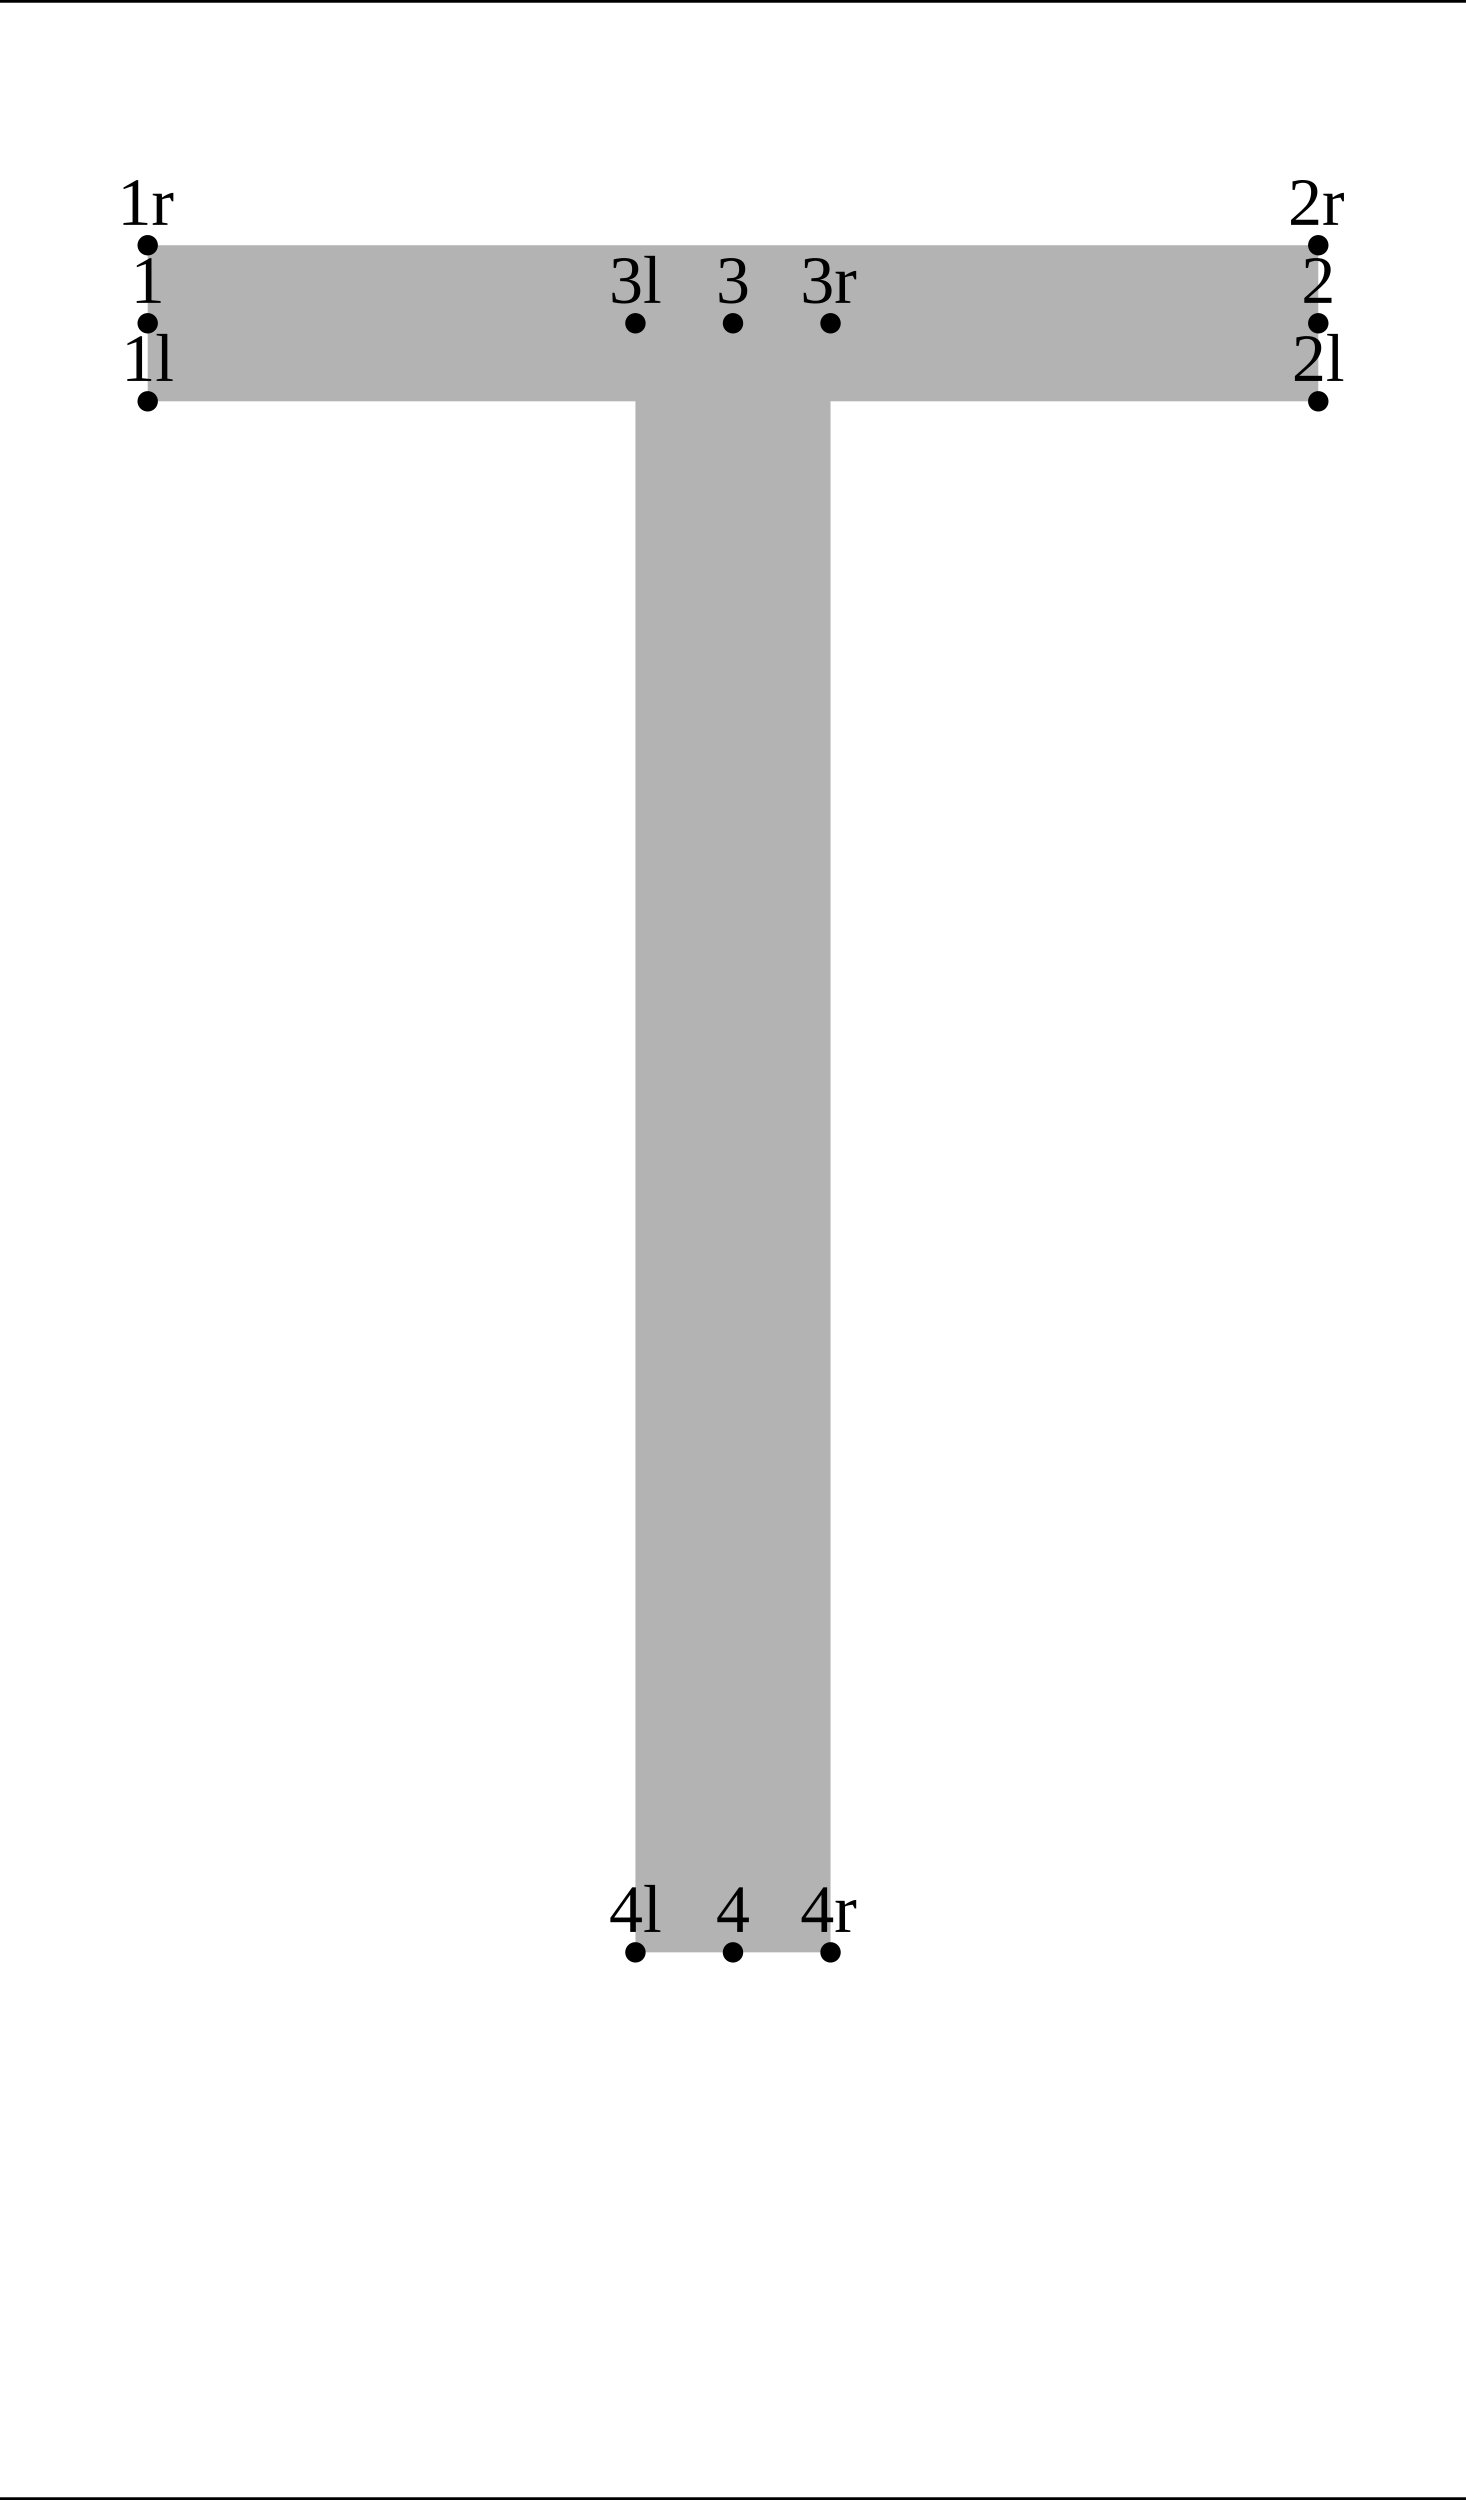
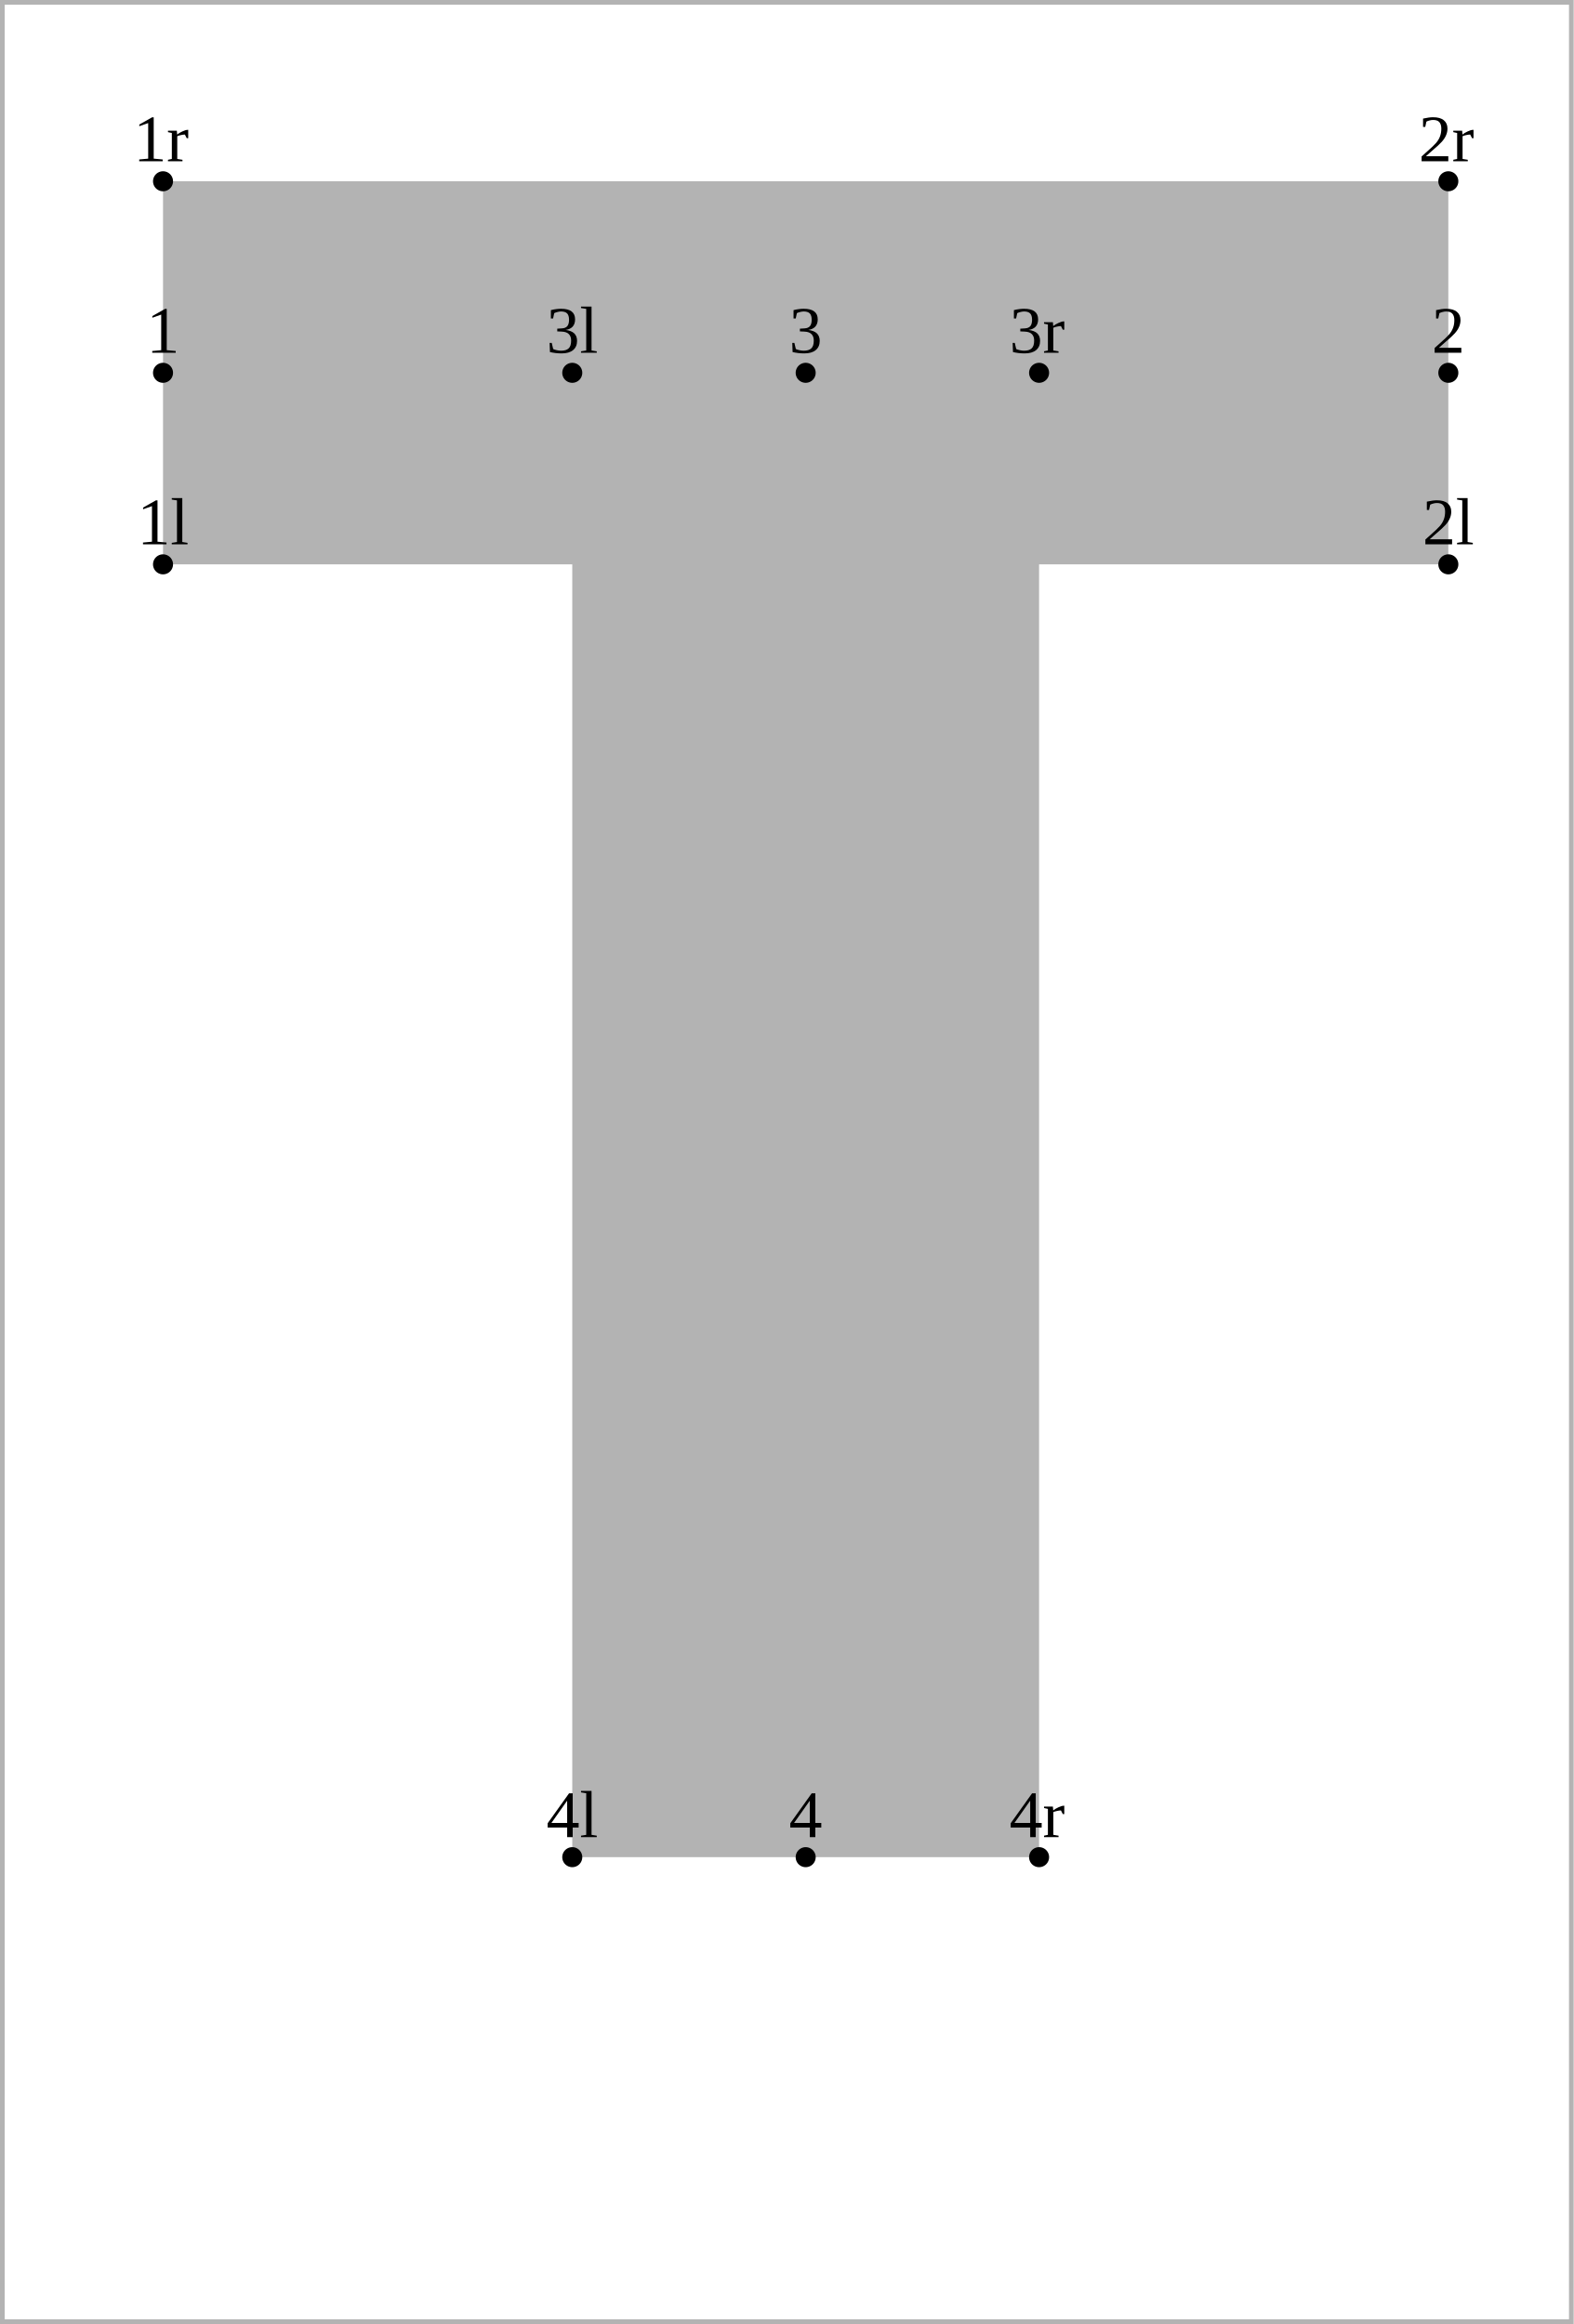
- <svg xmlns="http://www.w3.org/2000/svg" version="1.1" width="215.593" height="367.662" viewBox="0 0 215.593 367.662">
-   <path d="M21.721 59.019L193.872 59.019L193.872 36.065L21.721 36.065Z" style="fill: rgb(70%,70%,70%);stroke: none;" />
-   <path d="M93.45 47.542L93.45 287.123L122.142 287.123L122.142 47.542Z" style="fill: rgb(70%,70%,70%);stroke: none;" />
-   <g transform="translate(17.84618 56.01926)" style="fill: rgb(0%,0%,0%);">
+ <svg xmlns="http://www.w3.org/2000/svg" version="1.1" width="241.378" height="356.505" viewBox="0 0 241.378 356.505">
+   <path d="M25.005 86.57L222.15 86.57L222.15 27.807L25.005 27.807Z" style="fill: rgb(70%,70%,70%);stroke: none;" />
+   <path d="M87.776 57.189L87.776 284.891L159.379 284.891L159.379 57.189Z" style="fill: rgb(70%,70%,70%);stroke: none;" />
+   <g transform="matrix(1.024002,-0,-0,1.024002,21.03766 83.49776)" style="fill: rgb(0%,0%,0%);">
    <text font-size="9.963">1l</text>
  </g>
-   <path d="M21.721 59.019l0 0" style="stroke:rgb(0%,0%,0%); stroke-width: 3;stroke-linecap: round;stroke-linejoin: round;stroke-miterlimit: 10;fill: none;" />
-   <g transform="translate(189.9976 56.01926)" style="fill: rgb(0%,0%,0%);">
+   <path d="M25.005 86.57l0 0" style="stroke:rgb(0%,0%,0%); stroke-width: 3.072;stroke-linecap: round;stroke-linejoin: round;stroke-miterlimit: 10;fill: none;" />
+   <g transform="matrix(1.024002,-0,-0,1.024002,218.1823 83.49776)" style="fill: rgb(0%,0%,0%);">
    <text font-size="9.963">2l</text>
  </g>
-   <path d="M193.872 59.019l0 0" style="stroke:rgb(0%,0%,0%); stroke-width: 3;stroke-linecap: round;stroke-linejoin: round;stroke-miterlimit: 10;fill: none;" />
-   <g transform="translate(89.57565 44.54234)" style="fill: rgb(0%,0%,0%);">
+   <path d="M222.15 86.57l0 0" style="stroke:rgb(0%,0%,0%); stroke-width: 3.072;stroke-linecap: round;stroke-linejoin: round;stroke-miterlimit: 10;fill: none;" />
+   <g transform="matrix(1.024002,-0,-0,1.024002,83.80873 54.11661)" style="fill: rgb(0%,0%,0%);">
    <text font-size="9.963">3l</text>
  </g>
-   <path d="M93.45 47.542l0 0" style="stroke:rgb(0%,0%,0%); stroke-width: 3;stroke-linecap: round;stroke-linejoin: round;stroke-miterlimit: 10;fill: none;" />
-   <g transform="translate(89.57565 284.1234)" style="fill: rgb(0%,0%,0%);">
+   <path d="M87.776 57.189l0 0" style="stroke:rgb(0%,0%,0%); stroke-width: 3.072;stroke-linecap: round;stroke-linejoin: round;stroke-miterlimit: 10;fill: none;" />
+   <g transform="matrix(1.024002,-0,-0,1.024002,83.80873 281.8194)" style="fill: rgb(0%,0%,0%);">
    <text font-size="9.963">4l</text>
  </g>
-   <path d="M93.45 287.123l0 0" style="stroke:rgb(0%,0%,0%); stroke-width: 3;stroke-linecap: round;stroke-linejoin: round;stroke-miterlimit: 10;fill: none;" />
-   <g transform="translate(19.22987 44.54234)" style="fill: rgb(0%,0%,0%);">
+   <path d="M87.776 284.891l0 0" style="stroke:rgb(0%,0%,0%); stroke-width: 3.072;stroke-linecap: round;stroke-linejoin: round;stroke-miterlimit: 10;fill: none;" />
+   <g transform="matrix(1.024002,-0,-0,1.024002,22.45457 54.11661)" style="fill: rgb(0%,0%,0%);">
    <text font-size="9.963">1</text>
  </g>
-   <path d="M21.721 47.542l0 0" style="stroke:rgb(0%,0%,0%); stroke-width: 3;stroke-linecap: round;stroke-linejoin: round;stroke-miterlimit: 10;fill: none;" />
-   <g transform="translate(191.3813 44.54234)" style="fill: rgb(0%,0%,0%);">
+   <path d="M25.005 57.189l0 0" style="stroke:rgb(0%,0%,0%); stroke-width: 3.072;stroke-linecap: round;stroke-linejoin: round;stroke-miterlimit: 10;fill: none;" />
+   <g transform="matrix(1.024002,-0,-0,1.024002,219.5993 54.11661)" style="fill: rgb(0%,0%,0%);">
    <text font-size="9.963">2</text>
  </g>
-   <path d="M193.872 47.542l0 0" style="stroke:rgb(0%,0%,0%); stroke-width: 3;stroke-linecap: round;stroke-linejoin: round;stroke-miterlimit: 10;fill: none;" />
-   <g transform="translate(105.3056 44.54234)" style="fill: rgb(0%,0%,0%);">
+   <path d="M222.15 57.189l0 0" style="stroke:rgb(0%,0%,0%); stroke-width: 3.072;stroke-linecap: round;stroke-linejoin: round;stroke-miterlimit: 10;fill: none;" />
+   <g transform="matrix(1.024002,-0,-0,1.024002,121.0269 54.11661)" style="fill: rgb(0%,0%,0%);">
    <text font-size="9.963">3</text>
  </g>
-   <path d="M107.796 47.542l0 0" style="stroke:rgb(0%,0%,0%); stroke-width: 3;stroke-linecap: round;stroke-linejoin: round;stroke-miterlimit: 10;fill: none;" />
-   <g transform="translate(105.3056 284.1234)" style="fill: rgb(0%,0%,0%);">
+   <path d="M123.577 57.189l0 0" style="stroke:rgb(0%,0%,0%); stroke-width: 3.072;stroke-linecap: round;stroke-linejoin: round;stroke-miterlimit: 10;fill: none;" />
+   <g transform="matrix(1.024002,-0,-0,1.024002,121.0269 281.8194)" style="fill: rgb(0%,0%,0%);">
    <text font-size="9.963">4</text>
  </g>
-   <path d="M107.796 287.123l0 0" style="stroke:rgb(0%,0%,0%); stroke-width: 3;stroke-linecap: round;stroke-linejoin: round;stroke-miterlimit: 10;fill: none;" />
-   <g transform="translate(17.27885 33.06541)" style="fill: rgb(0%,0%,0%);">
+   <path d="M123.577 284.891l0 0" style="stroke:rgb(0%,0%,0%); stroke-width: 3.072;stroke-linecap: round;stroke-linejoin: round;stroke-miterlimit: 10;fill: none;" />
+   <g transform="matrix(1.024002,-0,-0,1.024002,20.45671 24.7355)" style="fill: rgb(0%,0%,0%);">
    <text font-size="9.963">1r</text>
  </g>
-   <path d="M21.721 36.065l0 0" style="stroke:rgb(0%,0%,0%); stroke-width: 3;stroke-linecap: round;stroke-linejoin: round;stroke-miterlimit: 10;fill: none;" />
-   <g transform="translate(189.4303 33.06541)" style="fill: rgb(0%,0%,0%);">
+   <path d="M25.005 27.807l0 0" style="stroke:rgb(0%,0%,0%); stroke-width: 3.072;stroke-linecap: round;stroke-linejoin: round;stroke-miterlimit: 10;fill: none;" />
+   <g transform="matrix(1.024002,-0,-0,1.024002,217.6014 24.7355)" style="fill: rgb(0%,0%,0%);">
    <text font-size="9.963">2r</text>
  </g>
-   <path d="M193.872 36.065l0 0" style="stroke:rgb(0%,0%,0%); stroke-width: 3;stroke-linecap: round;stroke-linejoin: round;stroke-miterlimit: 10;fill: none;" />
-   <g transform="translate(117.7008 44.54234)" style="fill: rgb(0%,0%,0%);">
+   <path d="M222.15 27.807l0 0" style="stroke:rgb(0%,0%,0%); stroke-width: 3.072;stroke-linecap: round;stroke-linejoin: round;stroke-miterlimit: 10;fill: none;" />
+   <g transform="matrix(1.024002,-0,-0,1.024002,154.8303 54.11661)" style="fill: rgb(0%,0%,0%);">
    <text font-size="9.963">3r</text>
  </g>
-   <path d="M122.142 47.542l0 0" style="stroke:rgb(0%,0%,0%); stroke-width: 3;stroke-linecap: round;stroke-linejoin: round;stroke-miterlimit: 10;fill: none;" />
-   <g transform="translate(117.7008 284.1234)" style="fill: rgb(0%,0%,0%);">
+   <path d="M159.379 57.189l0 0" style="stroke:rgb(0%,0%,0%); stroke-width: 3.072;stroke-linecap: round;stroke-linejoin: round;stroke-miterlimit: 10;fill: none;" />
+   <g transform="matrix(1.024002,-0,-0,1.024002,154.8303 281.8194)" style="fill: rgb(0%,0%,0%);">
    <text font-size="9.963">4r</text>
  </g>
-   <path d="M122.142 287.123l0 0" style="stroke:rgb(0%,0%,0%); stroke-width: 3;stroke-linecap: round;stroke-linejoin: round;stroke-miterlimit: 10;fill: none;" />
-   <path d="M0.2 0.2L215.393 0.2" style="stroke:rgb(0%,0%,0%); stroke-width: 0.4;stroke-linecap: square;stroke-linejoin: round;stroke-miterlimit: 10;fill: none;" />
-   <path d="M0.2 367.462L215.393 367.462" style="stroke:rgb(0%,0%,0%); stroke-width: 0.4;stroke-linecap: square;stroke-linejoin: round;stroke-miterlimit: 10;fill: none;" />
+   <path d="M159.379 284.891l0 0" style="stroke:rgb(0%,0%,0%); stroke-width: 3.072;stroke-linecap: round;stroke-linejoin: round;stroke-miterlimit: 10;fill: none;" />
+   <path d="M0 -0L0 0.72L0.72 0.72L241.378 0.72L240.658 0.72L240.658 356.505L240.658 355.785L0 355.785L0.72 355.785L0.72 -0L0 -0L0 0.72L0 356.505L0.72 356.505L241.378 356.505L241.378 355.785L241.378 -0L240.658 -0Z" style="fill: rgb(70%,70%,70%);stroke: none;" />
</svg>
